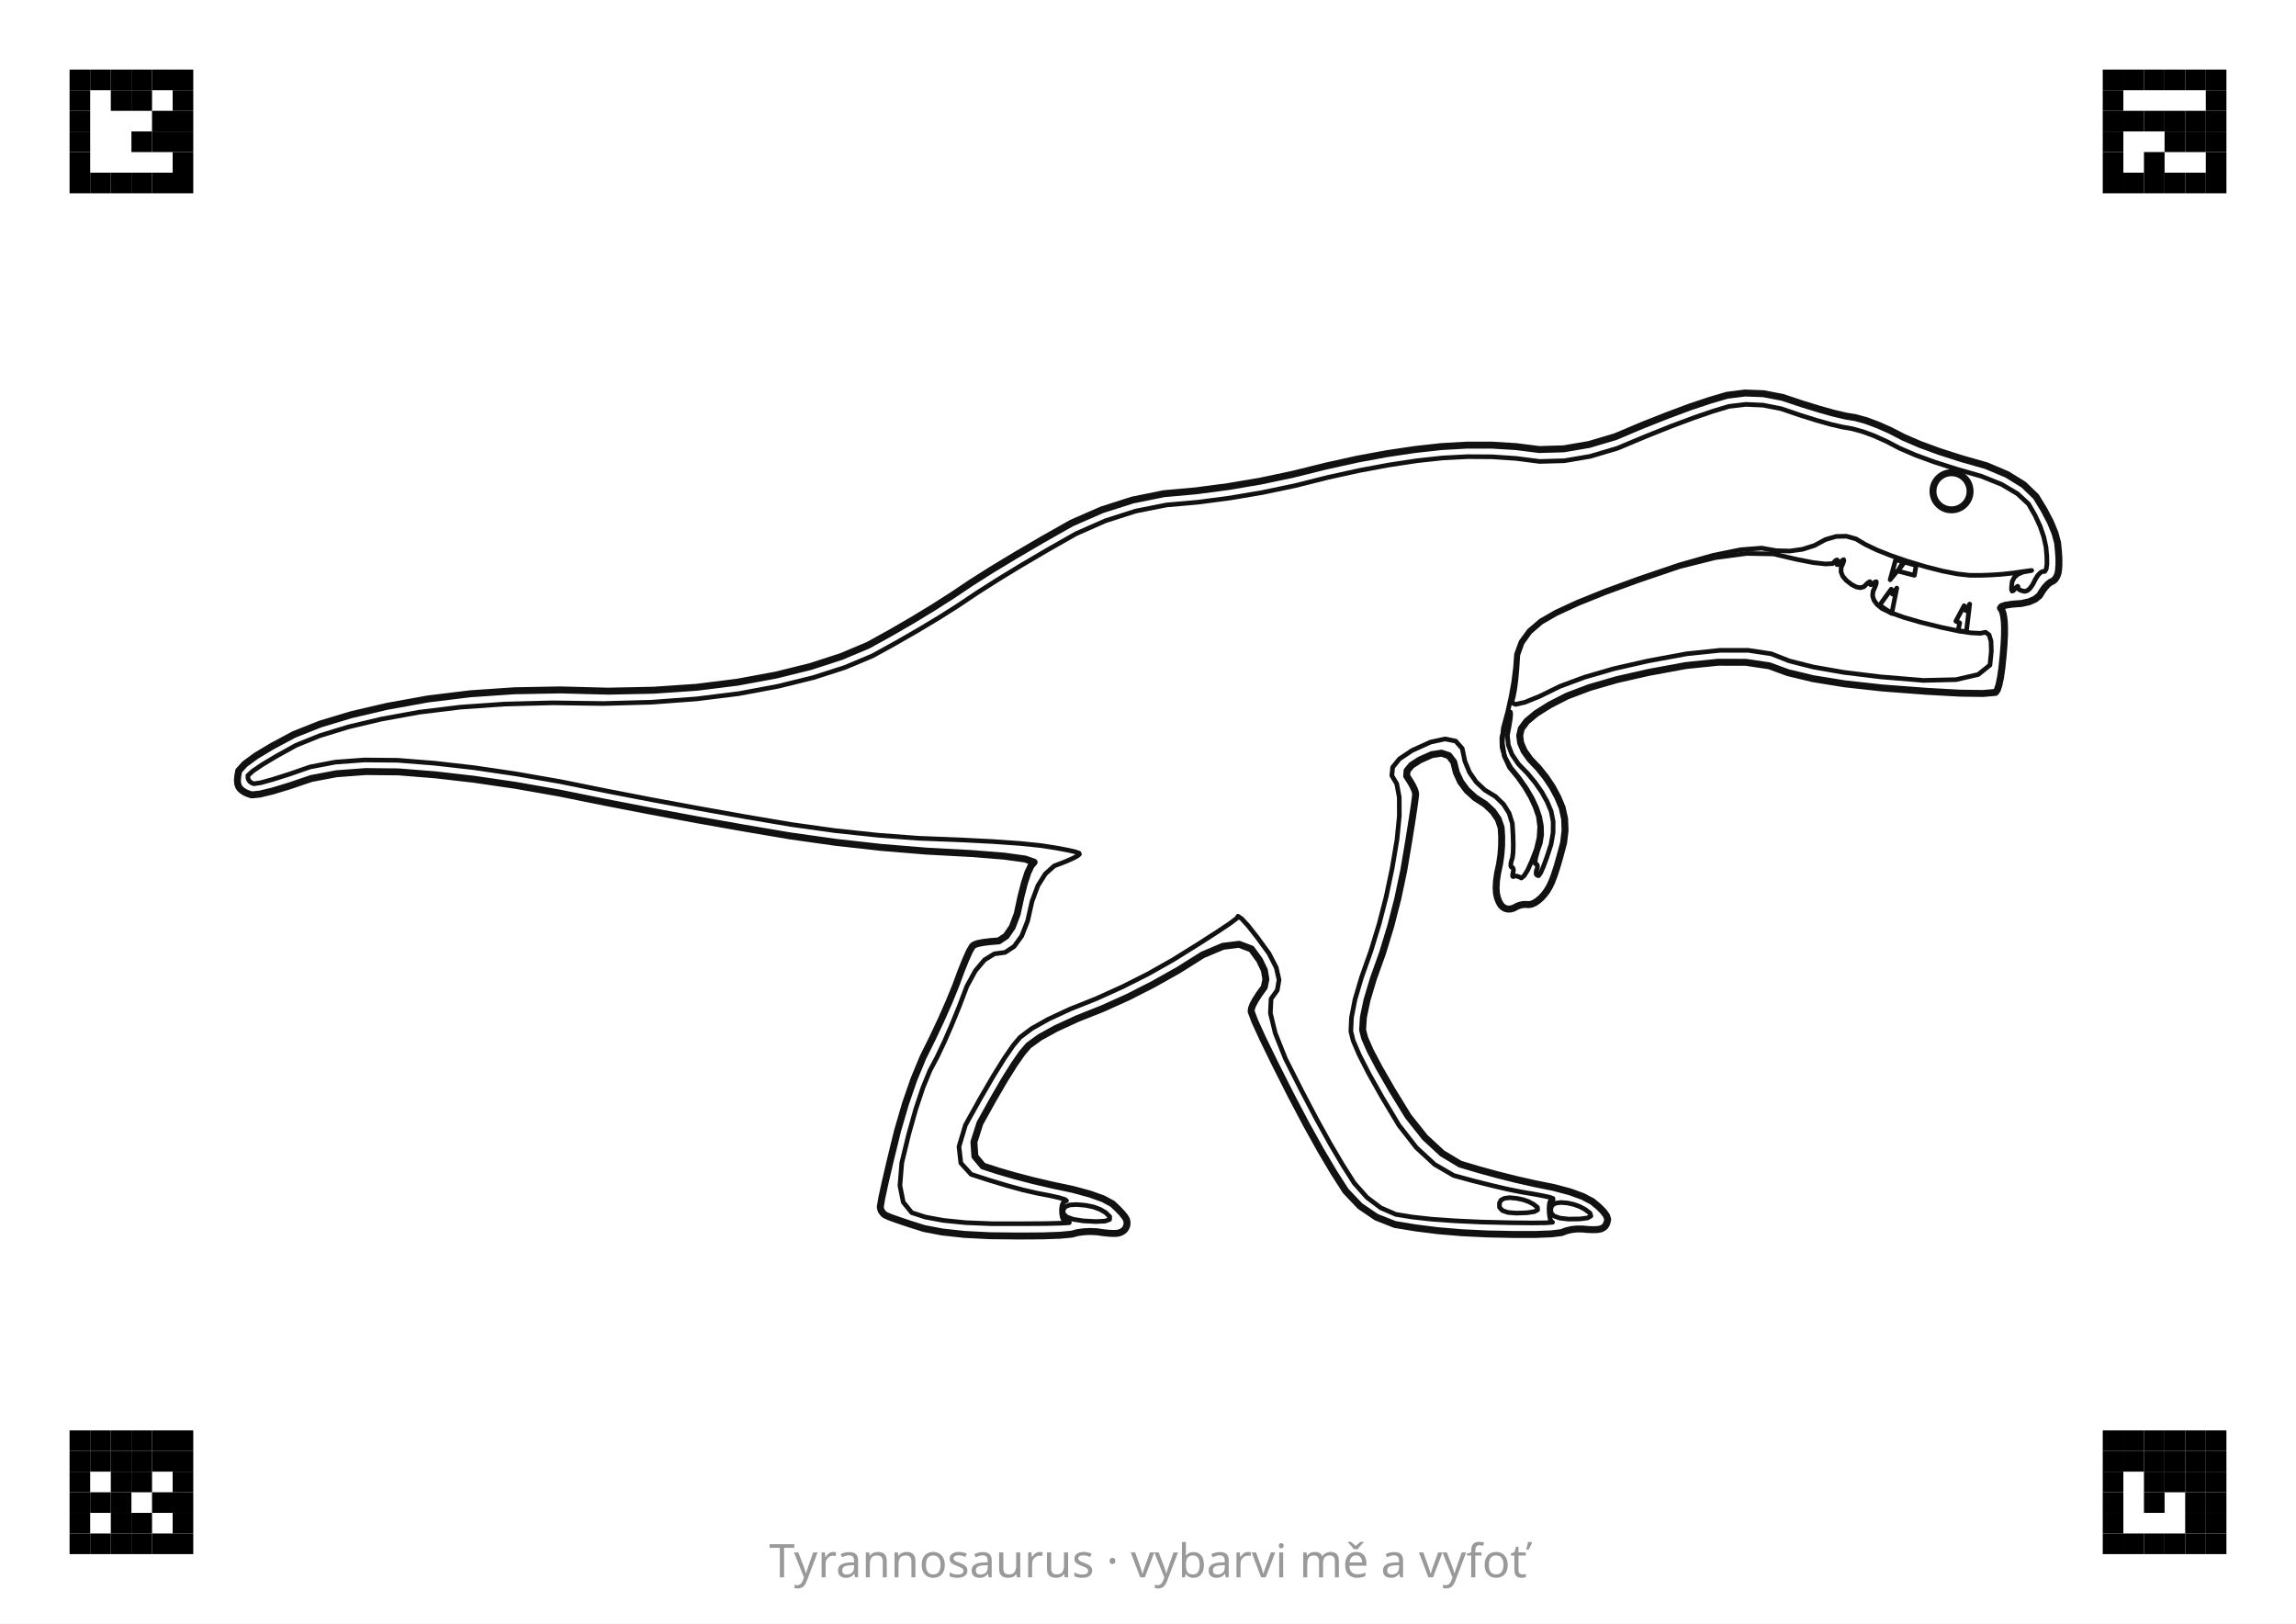
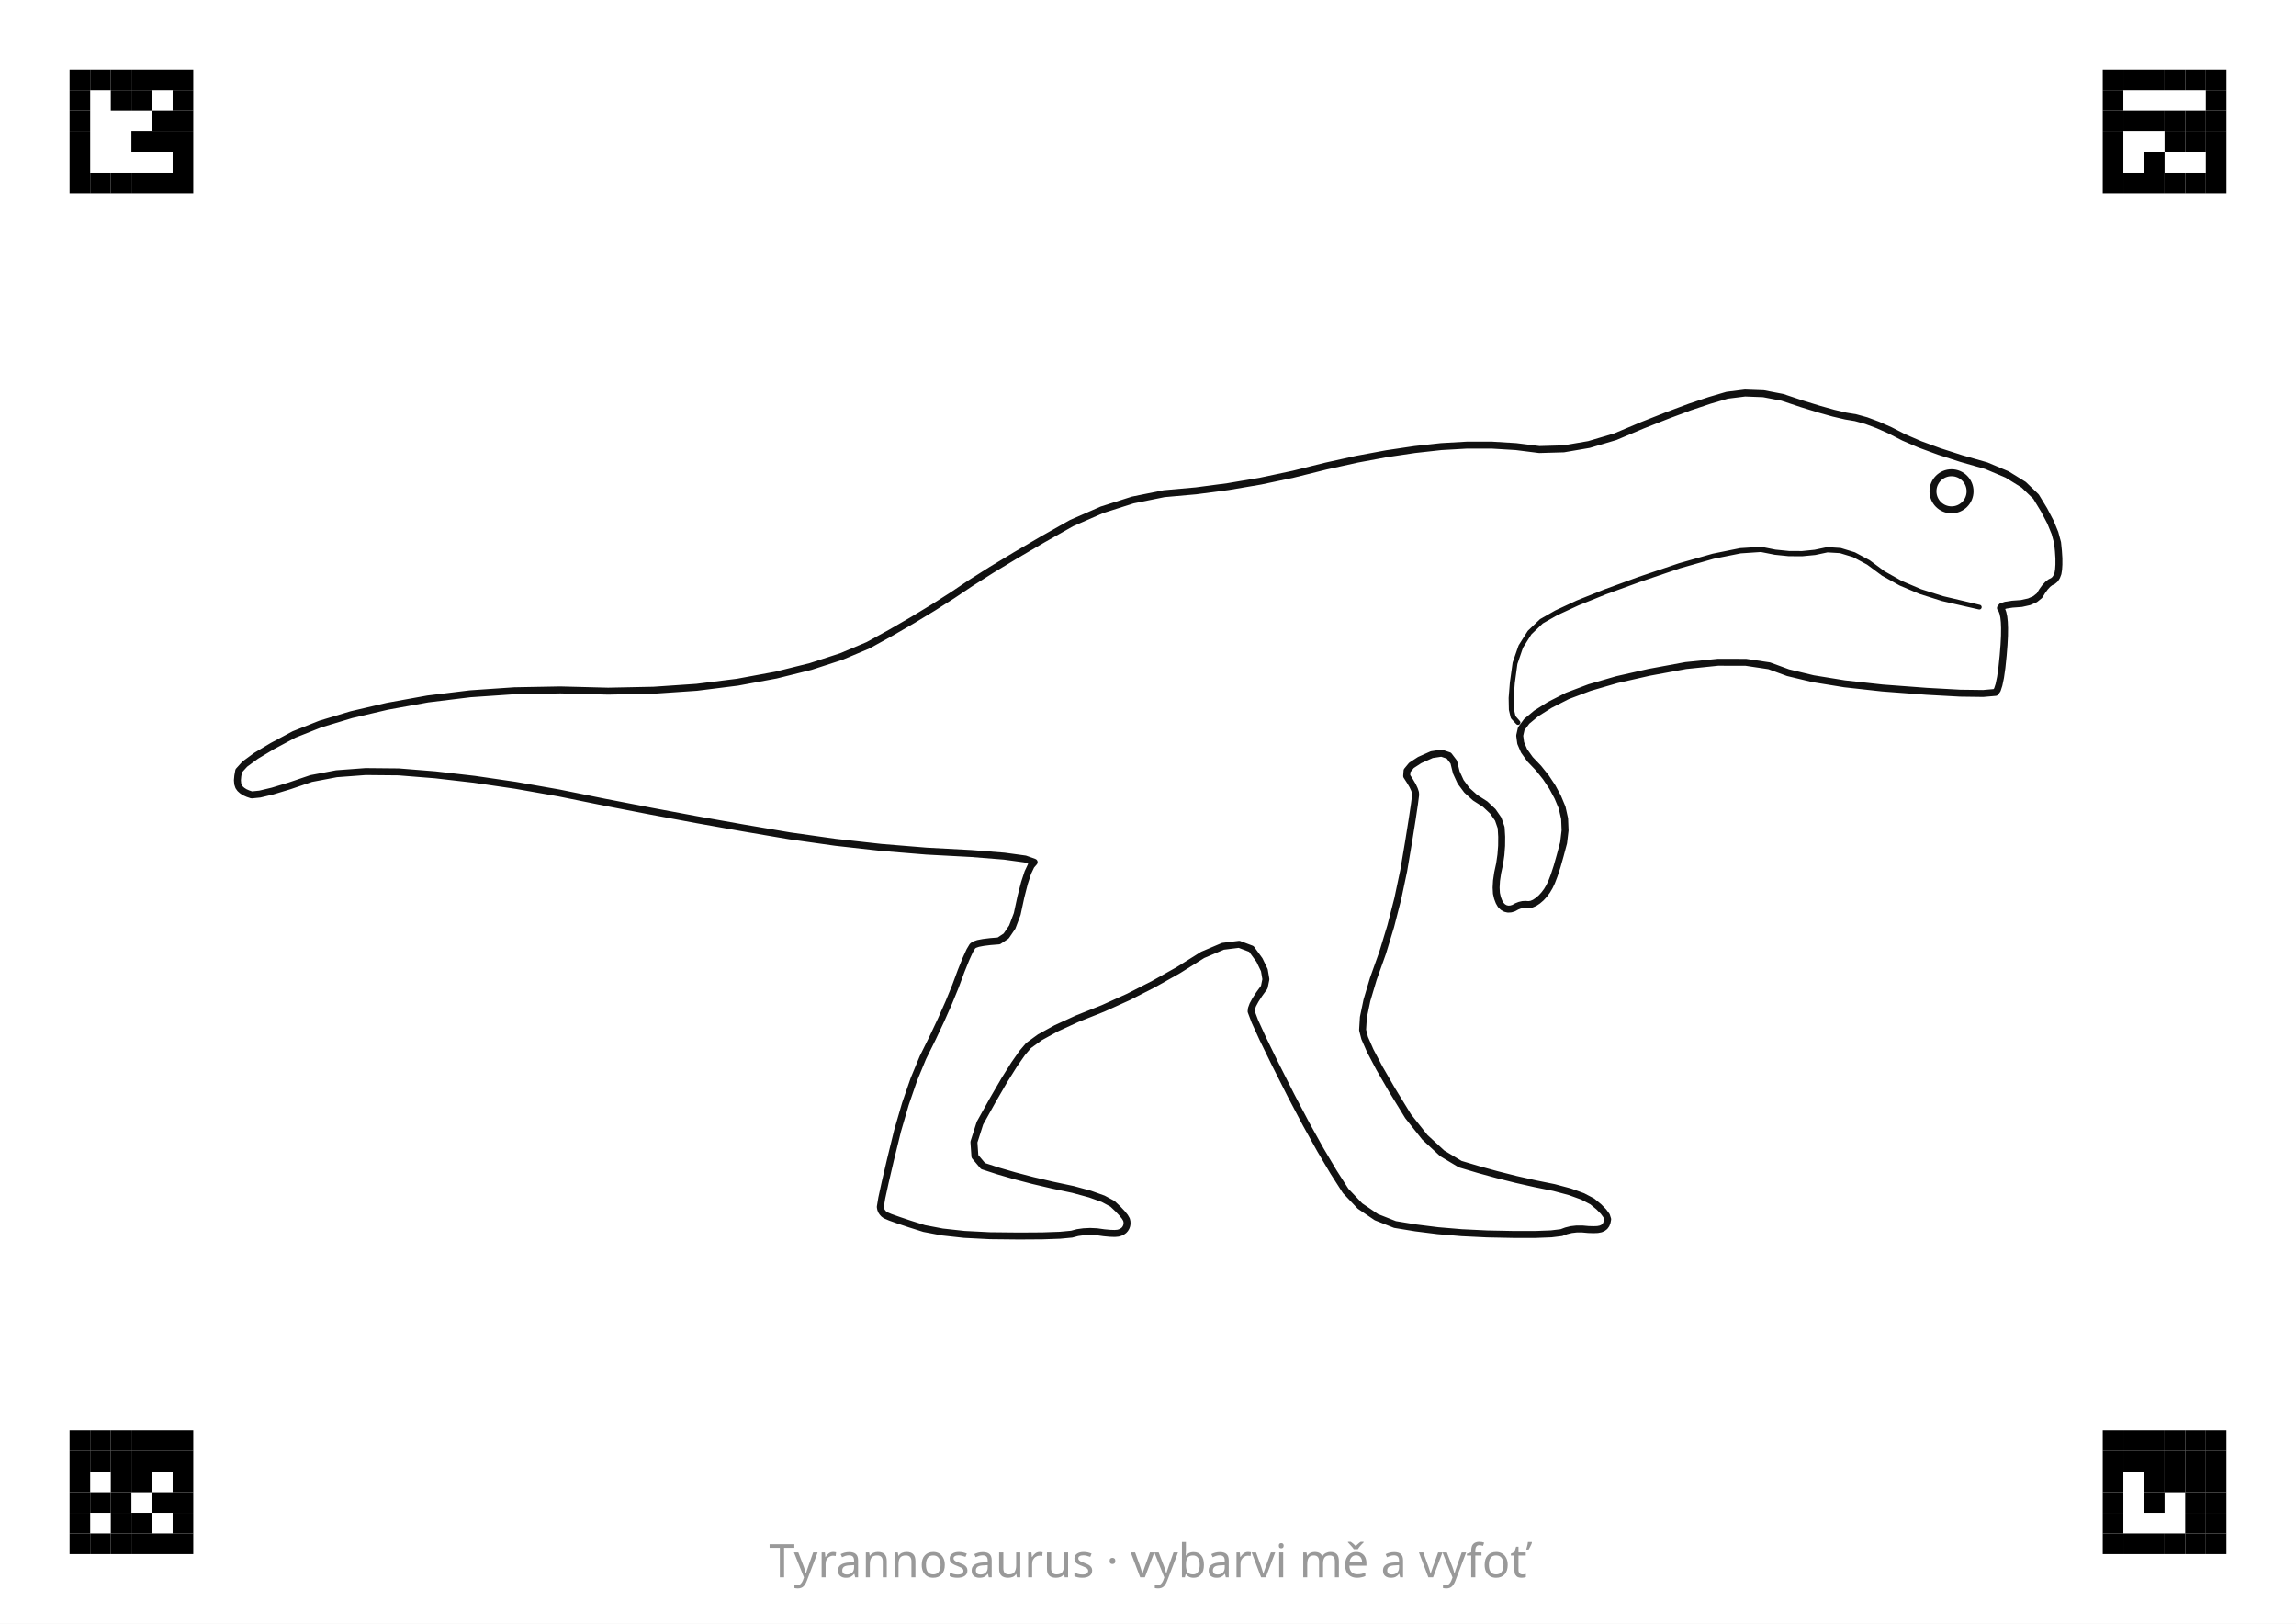
<svg xmlns="http://www.w3.org/2000/svg" width="297.0mm" height="210.0mm" viewBox="0 0 297.0 210.0">
  <rect width="100%" height="100%" fill="#fff" />
-   <polygon points="263.24,66.64 262.40,65.18 260.96,63.85 258.93,62.65 256.29,61.59 253.06,60.66 250.22,59.75 247.76,58.85 245.70,57.96 244.02,57.08 242.44,56.37 240.97,55.83 239.60,55.45 238.33,55.23 236.78,54.87 234.94,54.35 232.81,53.68 230.40,52.86 228.07,52.40 225.82,52.30 223.65,52.56 221.56,53.19 219.08,54.04 216.19,55.12 212.91,56.43 209.23,57.97 205.71,59.02 202.36,59.59 199.16,59.68 196.13,59.29 193.02,59.08 189.84,59.06 186.59,59.23 183.27,59.59 179.70,60.13 175.89,60.84 171.83,61.73 167.53,62.81 163.28,63.70 159.09,64.41 154.96,64.95 150.89,65.31 146.91,66.10 143.00,67.35 139.19,69.03 135.46,71.15 132.07,73.14 129.04,74.99 126.35,76.70 124.01,78.27 121.49,79.87 118.79,81.49 115.92,83.14 112.87,84.82 109.30,86.32 105.23,87.63 100.65,88.76 95.56,89.71 90.10,90.39 84.26,90.82 78.04,90.99 71.46,90.90 65.29,91.06 59.55,91.46 54.23,92.11 49.34,93.00 45.05,94.02 41.36,95.15 38.28,96.40 35.79,97.78 33.93,98.89 32.69,99.73 32.07,100.30 32.07,100.60 32.15,100.86 32.30,101.07 32.53,101.24 32.83,101.37 33.74,101.23 35.26,100.81 37.38,100.14 40.12,99.19 43.37,98.57 47.13,98.29 51.42,98.33 56.22,98.71 61.33,99.29 66.75,100.09 72.48,101.09 78.52,102.31 84.52,103.47 90.48,104.57 96.41,105.63 102.30,106.63 108.02,107.43 113.55,108.02 118.91,108.42 124.09,108.62 128.45,108.84 132.00,109.09 134.72,109.37 136.63,109.67 138.08,109.94 139.06,110.16 139.58,110.34 139.63,110.48 139.34,110.72 138.70,111.05 137.71,111.48 136.37,111.99 135.22,113.02 134.26,114.54 133.50,116.57 132.93,119.11 132.16,121.06 131.18,122.41 130.01,123.18 128.63,123.36 127.35,124.15 126.17,125.55 125.07,127.56 124.07,130.19 123.09,132.59 122.14,134.77 121.21,136.73 120.29,138.46 119.38,140.69 118.47,143.42 117.56,146.65 116.65,150.39 116.41,153.33 116.84,155.48 117.94,156.84 119.71,157.41 122.03,157.84 124.90,158.13 128.33,158.27 132.31,158.27 135.30,158.25 137.30,158.20 138.31,158.14 138.33,158.05 138.28,157.98 138.17,157.92 137.98,157.89 137.73,157.87 137.54,157.71 137.41,157.42 137.33,156.98 137.31,156.41 137.37,155.96 137.49,155.62 137.69,155.39 137.96,155.29 137.74,155.13 137.03,154.91 135.84,154.64 134.16,154.32 132.30,153.89 130.25,153.33 128.03,152.66 125.62,151.88 124.29,150.42 124.05,148.30 124.89,145.50 126.82,142.04 128.49,139.17 129.90,136.90 131.05,135.23 131.95,134.16 133.47,133.02 135.62,131.81 138.40,130.52 141.81,129.16 145.17,127.64 148.49,125.97 151.75,124.13 154.96,122.13 157.41,120.56 159.09,119.44 160.00,118.75 160.14,118.50 160.63,118.83 161.46,119.74 162.63,121.23 164.15,123.31 165.09,125.14 165.45,126.73 165.22,128.07 164.42,129.18 164.33,131.03 164.96,133.62 166.29,136.95 168.35,141.02 170.26,144.66 172.04,147.88 173.68,150.66 175.18,153.02 176.83,154.87 178.62,156.22 180.56,157.06 182.65,157.40 185.17,157.68 188.13,157.89 191.52,158.05 195.34,158.14 198.17,158.17 200.00,158.15 200.83,158.08 200.67,157.96 200.54,157.71 200.46,157.35 200.40,156.86 200.38,156.25 200.41,155.79 200.47,155.48 200.57,155.31 200.71,155.30 200.82,155.26 200.88,155.19 200.90,155.11 200.88,155.00 200.47,154.85 199.66,154.67 198.45,154.44 196.84,154.17 195.00,153.80 192.92,153.31 190.60,152.73 188.04,152.03 185.58,150.60 183.22,148.43 180.95,145.52 178.77,141.88 177.06,138.84 175.82,136.41 175.04,134.59 174.74,133.38 174.82,131.61 175.27,129.30 176.11,126.44 177.32,123.03 178.39,119.54 179.31,115.97 180.08,112.31 180.71,108.58 181.01,105.52 181.00,103.11 180.68,101.38 180.04,100.31 180.15,99.23 181.03,98.15 182.66,97.06 185.05,95.98 186.93,95.57 188.30,95.85 189.15,96.81 189.49,98.45 190.09,99.89 190.95,101.13 192.06,102.17 193.44,103.01 194.49,104.02 195.22,105.19 195.63,106.52 195.72,108.02 195.75,109.26 195.73,110.23 195.64,110.94 195.50,111.39 195.43,111.73 195.43,111.98 195.50,112.14 195.64,112.19 195.73,112.31 195.77,112.48 195.75,112.73 195.68,113.03 195.66,113.24 195.68,113.35 195.76,113.38 195.88,113.31 196.05,113.29 196.25,113.32 196.50,113.41 196.79,113.56 197.15,113.27 197.60,112.56 198.12,111.41 198.73,109.84 199.08,108.35 199.17,106.94 199.00,105.61 198.57,104.36 197.98,103.10 197.23,101.82 196.32,100.53 195.25,99.23 194.58,97.73 194.33,96.04 194.47,94.16 195.03,92.09 195.47,90.10 195.81,88.19 196.04,86.36 196.17,84.61 196.75,83.02 197.80,81.58 199.30,80.30 201.27,79.17 204.04,77.89 207.63,76.44 212.04,74.83 217.25,73.06 221.63,71.82 225.17,71.10 227.88,70.89 229.76,71.22 231.52,71.27 233.17,71.04 234.71,70.55 236.14,69.78 237.51,69.38 238.83,69.35 240.08,69.70 241.28,70.41 242.78,71.13 244.59,71.85 246.71,72.58 249.14,73.31 251.31,73.86 253.21,74.23 254.85,74.41 256.22,74.41 257.60,74.36 258.97,74.27 260.35,74.12 261.72,73.92 262.54,73.81 262.81,73.78 262.53,73.84 261.69,73.98 261.04,74.26 260.57,74.66 260.29,75.19 260.21,75.85 260.20,76.27 260.28,76.45 260.45,76.39 260.70,76.08 260.88,75.89 261.00,75.82 261.04,75.87 261.03,76.03 261.10,76.17 261.27,76.30 261.54,76.40 261.89,76.49 262.25,76.39 262.59,76.10 262.94,75.61 263.28,74.93 263.60,74.42 263.92,74.08 264.21,73.91 264.50,73.91 264.69,73.60 264.78,72.96 264.77,72.01 264.66,70.74 264.37,69.43 263.90,68.06" fill="none" stroke="#111" stroke-width="0.6" stroke-linejoin="round" />
-   <polygon points="199.15,90.06 201.78,88.77 204.99,87.58 208.79,86.48 213.19,85.48 218.17,84.56 222.49,84.11 226.14,84.11 229.13,84.56 231.45,85.48 234.58,86.27 238.51,86.96 243.26,87.54 248.81,88.00 253.02,87.90 255.89,87.24 257.41,86.02 257.59,84.23 257.55,82.93 257.30,82.11 256.84,81.77 256.16,81.91 254.98,81.85 253.30,81.60 251.13,81.14 248.45,80.48 246.28,79.85 244.62,79.26 243.46,78.71 242.82,78.19 242.41,77.64 242.23,77.07 242.29,76.48 242.57,75.85 242.71,75.44 242.71,75.24 242.57,75.26 242.29,75.49 242.08,75.61 241.96,75.62 241.91,75.52 241.95,75.31 241.88,75.23 241.72,75.31 241.46,75.52 241.11,75.88 240.67,76.01 240.14,75.92 239.53,75.61 238.83,75.07 238.37,74.53 238.15,73.98 238.16,73.41 238.41,72.84 238.52,72.50 238.48,72.38 238.30,72.49 237.98,72.83 237.76,73.01 237.63,73.03 237.61,72.89 237.68,72.58 237.66,72.43 237.55,72.43 237.36,72.58 237.07,72.89 236.13,72.94 234.54,72.76 232.30,72.32 229.41,71.64 225.94,71.58 221.88,72.12 217.25,73.28 212.04,75.05 207.64,76.65 204.07,78.09 201.32,79.36 199.39,80.47 197.92,81.73 196.90,83.14 196.34,84.70 196.23,86.41 196.10,87.89 195.94,89.12 195.75,90.11 195.54,90.86 196.03,91.10 197.24,90.83" fill="none" stroke="#111" stroke-width="0.6" stroke-linejoin="round" />
-   <polygon points="244.50,74.98 245.43,73.84 247.64,74.41 247.86,73.13 246.36,72.70 245.50,73.84 246.21,72.63 245.21,72.41" fill="none" stroke="#111" stroke-width="0.6" stroke-linejoin="round" />
-   <polygon points="245.36,76.06 244.79,76.84 244.64,76.20 243.14,78.27 244.71,79.34" fill="none" stroke="#111" stroke-width="0.6" stroke-linejoin="round" />
-   <polygon points="254.79,78.13 254.29,78.98 254.07,78.34 253.00,80.34 253.50,80.56 253.29,81.56 254.36,81.70" fill="none" stroke="#111" stroke-width="0.6" stroke-linejoin="round" />
-   <polygon points="195.38,92.09 195.26,92.16 195.08,92.53 194.86,93.19 194.59,94.14 194.27,95.39 194.30,96.67 194.68,97.96 195.42,99.28 196.51,100.62 197.43,101.93 198.18,103.20 198.76,104.45 199.17,105.66 199.39,106.83 199.42,107.96 199.25,109.04 198.89,110.07 198.67,110.86 198.57,111.41 198.60,111.71 198.76,111.76 198.85,111.88 198.88,112.07 198.84,112.32 198.73,112.64 198.70,112.90 198.73,113.09 198.84,113.21 199.02,113.26 199.29,112.89 199.64,112.10 200.09,110.88 200.63,109.23 200.90,107.69 200.91,106.26 200.65,104.92 200.13,103.69 199.45,102.46 198.60,101.24 197.59,100.02 196.41,98.81 195.58,97.58 195.11,96.35 194.99,95.11 195.22,93.86 195.37,92.94 195.42,92.35" fill="none" stroke="#111" stroke-width="0.6" stroke-linejoin="round" />
-   <polygon points="193.96,155.60 193.97,156.15 194.34,156.56 195.05,156.81 196.12,156.90 197.53,156.85 198.46,156.71 198.90,156.48 198.87,156.15 198.35,155.74 197.73,155.41 197.02,155.16 196.21,154.99 195.29,154.90 194.62,154.98 194.17,155.21" fill="none" stroke="#111" stroke-width="0.6" stroke-linejoin="round" />
-   <polygon points="200.60,156.27 200.62,156.84 201.00,157.27 201.76,157.54 202.89,157.67 204.39,157.65 205.36,157.52 205.79,157.27 205.68,156.90 205.04,156.42 204.33,156.04 203.58,155.77 202.76,155.59 201.88,155.52 201.23,155.61 200.80,155.86" fill="none" stroke="#111" stroke-width="0.6" stroke-linejoin="round" />
-   <polygon points="137.53,156.43 137.54,156.97 137.98,157.39 138.84,157.70 140.12,157.90 141.81,157.99 142.95,157.93 143.53,157.72 143.55,157.35 143.02,156.83 142.32,156.42 141.46,156.10 140.45,155.89 139.27,155.79 138.39,155.84 137.81,156.06" fill="none" stroke="#111" stroke-width="0.6" stroke-linejoin="round" />
+   <polygon points="254.45,78.14 251.27,77.39 248.40,76.48 245.85,75.39 243.61,74.13 241.68,72.70 239.83,71.71 238.06,71.17 236.38,71.06 234.77,71.40 233.11,71.57 231.39,71.56 229.62,71.38 227.80,71.02 225.13,71.19 221.62,71.90 217.25,73.14 212.04,74.90 207.64,76.51 204.07,77.94 201.32,79.22 199.39,80.32 197.86,81.78 196.71,83.60 195.96,85.76 195.61,88.28 195.45,90.28 195.48,91.77 195.71,92.75 196.14,93.22 196.36,93.45 196.37,93.45 196.17,93.22 195.76,92.75 195.54,91.78 195.50,90.30 195.65,88.31 195.99,85.81 196.73,83.65 197.86,81.85 199.39,80.39 201.32,79.29 204.07,78.02 207.64,76.58 212.04,74.98 217.25,73.21 221.62,71.97 225.13,71.27 227.80,71.09 229.62,71.45 231.39,71.63 233.11,71.64 234.77,71.48 236.38,71.14 238.06,71.24 239.83,71.78 241.68,72.77 243.61,74.20 245.85,75.45 248.40,76.53 251.27,77.44 254.45,78.17 256.04,78.53 256.04,78.52" fill="none" stroke="#111" stroke-width="0.6" stroke-linejoin="round" />
  <polygon points="264.42,65.96 263.37,64.23 261.77,62.69 259.62,61.36 256.94,60.23 253.71,59.31 250.85,58.39 248.37,57.48 246.26,56.57 244.53,55.68 242.91,54.96 241.41,54.40 240.03,54.02 238.76,53.81 237.18,53.44 235.29,52.91 233.08,52.23 230.56,51.39 228.11,50.92 225.73,50.83 223.41,51.12 221.16,51.78 218.59,52.64 215.70,53.72 212.48,54.99 208.95,56.48 205.54,57.49 202.26,58.05 199.12,58.14 196.10,57.76 192.98,57.57 189.75,57.57 186.43,57.76 183.00,58.14 179.37,58.68 175.54,59.39 171.51,60.28 167.28,61.33 163.07,62.22 158.88,62.93 154.71,63.48 150.57,63.85 146.51,64.67 142.53,65.94 138.62,67.65 134.80,69.81 131.35,71.83 128.27,73.69 125.56,75.41 123.22,76.98 120.73,78.57 118.08,80.18 115.27,81.81 112.30,83.45 108.83,84.91 104.86,86.20 100.38,87.31 95.40,88.23 90.12,88.89 84.54,89.27 78.66,89.39 72.48,89.23 66.54,89.34 60.82,89.73 55.34,90.40 50.09,91.35 45.46,92.43 41.44,93.64 38.04,94.99 35.25,96.48 33.13,97.75 31.67,98.82 30.88,99.69 30.76,100.35 30.71,100.91 30.75,101.38 30.87,101.74 31.06,102.01 31.33,102.25 31.67,102.47 32.08,102.65 32.56,102.81 33.62,102.70 35.25,102.31 37.46,101.64 40.25,100.69 43.53,100.07 47.29,99.79 51.55,99.83 56.30,100.21 61.35,100.79 66.69,101.57 72.32,102.56 78.25,103.76 84.20,104.91 90.16,106.02 96.14,107.08 102.14,108.10 108.09,108.94 114.00,109.60 119.85,110.08 125.65,110.39 129.91,110.73 132.61,111.10 133.77,111.51 133.38,111.96 132.96,112.85 132.52,114.19 132.06,115.98 131.58,118.21 130.94,119.90 130.15,121.06 129.20,121.69 128.09,121.78 127.20,121.89 126.52,122.02 126.05,122.18 125.80,122.36 125.43,122.98 124.94,124.06 124.33,125.57 123.60,127.54 122.74,129.64 121.75,131.88 120.63,134.26 119.38,136.78 118.21,139.61 117.12,142.77 116.11,146.23 115.18,150.02 114.50,152.93 114.06,154.95 113.87,156.10 113.92,156.37 114.01,156.61 114.15,156.82 114.32,157.01 114.54,157.17 115.17,157.44 116.21,157.81 117.67,158.30 119.54,158.89 121.90,159.34 124.73,159.65 128.04,159.82 131.82,159.86 134.85,159.84 137.12,159.76 138.62,159.62 139.38,159.42 140.17,159.31 141.01,159.27 141.89,159.31 142.82,159.44 143.59,159.51 144.20,159.53 144.64,159.49 144.93,159.40 145.17,159.28 145.38,159.13 145.54,158.95 145.67,158.73 145.75,158.51 145.79,158.27 145.78,158.01 145.72,157.74 145.51,157.38 145.13,156.91 144.60,156.35 143.90,155.69 142.71,155.05 141.01,154.44 138.81,153.84 136.12,153.27 133.60,152.68 131.27,152.07 129.13,151.45 127.16,150.81 126.11,149.56 125.98,147.71 126.76,145.26 128.46,142.21 129.93,139.68 131.19,137.67 132.23,136.18 133.05,135.22 134.51,134.16 136.60,133.01 139.32,131.76 142.68,130.42 145.98,128.93 149.23,127.27 152.43,125.47 155.57,123.50 158.19,122.39 160.29,122.13 161.87,122.73 162.92,124.17 163.55,125.48 163.75,126.65 163.54,127.68 162.89,128.57 162.40,129.33 162.06,129.96 161.88,130.45 161.84,130.81 162.33,132.11 163.36,134.36 164.92,137.56 167.01,141.70 168.97,145.42 170.80,148.71 172.50,151.58 174.07,154.03 175.92,155.98 178.04,157.42 180.45,158.37 183.13,158.81 186.00,159.17 189.08,159.43 192.37,159.59 195.85,159.66 198.61,159.66 200.66,159.58 201.98,159.42 202.59,159.19 203.24,159.03 203.94,158.95 204.68,158.95 205.46,159.02 206.13,159.04 206.66,159.02 207.07,158.94 207.36,158.81 207.59,158.63 207.77,158.38 207.89,158.06 207.96,157.69 207.81,157.23 207.42,156.70 206.81,156.08 205.97,155.39 204.73,154.74 203.08,154.14 201.02,153.59 198.55,153.09 196.11,152.54 193.68,151.93 191.27,151.27 188.88,150.56 186.56,149.17 184.32,147.10 182.15,144.37 180.06,140.96 178.43,138.14 177.25,135.90 176.53,134.26 176.26,133.21 176.36,131.58 176.82,129.37 177.65,126.59 178.85,123.23 179.90,119.78 180.81,116.24 181.58,112.60 182.21,108.87 182.67,105.99 182.97,103.98 183.12,102.81 183.10,102.51 182.97,102.11 182.74,101.62 182.40,101.04 181.96,100.36 182.01,99.68 182.58,98.99 183.64,98.30 185.21,97.60 186.47,97.41 187.42,97.73 188.05,98.56 188.38,99.90 188.94,101.12 189.75,102.21 190.81,103.17 192.12,104.01 193.11,104.94 193.80,105.94 194.18,107.04 194.25,108.22 194.24,109.39 194.15,110.56 193.98,111.73 193.73,112.89 193.58,113.91 193.53,114.79 193.57,115.54 193.71,116.14 193.90,116.64 194.13,117.04 194.41,117.32 194.73,117.50 195.07,117.58 195.43,117.56 195.80,117.45 196.20,117.23 196.58,117.08 196.97,116.99 197.35,116.97 197.72,117.00 198.11,116.94 198.51,116.77 198.93,116.49 199.36,116.12 199.75,115.69 200.11,115.21 200.43,114.67 200.71,114.08 201.04,113.22 201.41,112.09 201.81,110.68 202.26,109.00 202.45,107.40 202.39,105.89 202.07,104.45 201.50,103.09 200.80,101.79 199.97,100.54 199.01,99.34 197.92,98.20 197.15,97.12 196.71,96.10 196.58,95.14 196.78,94.25 197.49,93.29 198.72,92.27 200.47,91.17 202.74,90.01 205.63,88.92 209.15,87.90 213.29,86.96 218.06,86.08 222.25,85.65 225.84,85.66 228.86,86.11 231.29,87.00 234.54,87.78 238.61,88.44 243.50,88.98 249.21,89.41 253.56,89.65 256.53,89.69 258.13,89.55 258.37,89.21 258.58,88.56 258.78,87.60 258.96,86.34 259.12,84.77 259.23,83.39 259.29,82.22 259.30,81.23 259.27,80.45 259.20,79.80 259.09,79.28 258.95,78.89 258.77,78.64 258.93,78.44 259.44,78.27 260.29,78.14 261.49,78.05 262.48,77.83 263.25,77.49 263.82,77.03 264.18,76.44 264.53,75.96 264.88,75.58 265.22,75.31 265.56,75.15 265.84,74.91 266.05,74.58 266.21,74.16 266.29,73.66 266.33,73.02 266.33,72.22 266.27,71.28 266.16,70.19 265.82,68.94 265.24,67.53" fill="none" stroke="#111" stroke-width="0.9" stroke-linejoin="round" />
  <circle cx="252.44" cy="63.54" r="2.40" fill="none" stroke="#111" stroke-width="0.9" />
  <rect x="9.000" y="9.000" width="2.667" height="2.667" fill="#000" />
  <rect x="11.667" y="9.000" width="2.667" height="2.667" fill="#000" />
  <rect x="14.333" y="9.000" width="2.667" height="2.667" fill="#000" />
  <rect x="17.000" y="9.000" width="2.667" height="2.667" fill="#000" />
  <rect x="19.667" y="9.000" width="2.667" height="2.667" fill="#000" />
  <rect x="22.333" y="9.000" width="2.667" height="2.667" fill="#000" />
  <rect x="9.000" y="11.667" width="2.667" height="2.667" fill="#000" />
  <rect x="14.333" y="11.667" width="2.667" height="2.667" fill="#000" />
  <rect x="17.000" y="11.667" width="2.667" height="2.667" fill="#000" />
  <rect x="22.333" y="11.667" width="2.667" height="2.667" fill="#000" />
  <rect x="9.000" y="14.333" width="2.667" height="2.667" fill="#000" />
  <rect x="19.667" y="14.333" width="2.667" height="2.667" fill="#000" />
  <rect x="22.333" y="14.333" width="2.667" height="2.667" fill="#000" />
  <rect x="9.000" y="17.000" width="2.667" height="2.667" fill="#000" />
  <rect x="17.000" y="17.000" width="2.667" height="2.667" fill="#000" />
  <rect x="19.667" y="17.000" width="2.667" height="2.667" fill="#000" />
  <rect x="22.333" y="17.000" width="2.667" height="2.667" fill="#000" />
  <rect x="9.000" y="19.667" width="2.667" height="2.667" fill="#000" />
  <rect x="22.333" y="19.667" width="2.667" height="2.667" fill="#000" />
  <rect x="9.000" y="22.333" width="2.667" height="2.667" fill="#000" />
  <rect x="11.667" y="22.333" width="2.667" height="2.667" fill="#000" />
  <rect x="14.333" y="22.333" width="2.667" height="2.667" fill="#000" />
  <rect x="17.000" y="22.333" width="2.667" height="2.667" fill="#000" />
  <rect x="19.667" y="22.333" width="2.667" height="2.667" fill="#000" />
  <rect x="22.333" y="22.333" width="2.667" height="2.667" fill="#000" />
  <rect x="272.000" y="9.000" width="2.667" height="2.667" fill="#000" />
  <rect x="274.667" y="9.000" width="2.667" height="2.667" fill="#000" />
  <rect x="277.333" y="9.000" width="2.667" height="2.667" fill="#000" />
  <rect x="280.000" y="9.000" width="2.667" height="2.667" fill="#000" />
  <rect x="282.667" y="9.000" width="2.667" height="2.667" fill="#000" />
  <rect x="285.333" y="9.000" width="2.667" height="2.667" fill="#000" />
  <rect x="272.000" y="11.667" width="2.667" height="2.667" fill="#000" />
  <rect x="285.333" y="11.667" width="2.667" height="2.667" fill="#000" />
  <rect x="272.000" y="14.333" width="2.667" height="2.667" fill="#000" />
  <rect x="274.667" y="14.333" width="2.667" height="2.667" fill="#000" />
  <rect x="277.333" y="14.333" width="2.667" height="2.667" fill="#000" />
  <rect x="280.000" y="14.333" width="2.667" height="2.667" fill="#000" />
  <rect x="282.667" y="14.333" width="2.667" height="2.667" fill="#000" />
  <rect x="285.333" y="14.333" width="2.667" height="2.667" fill="#000" />
  <rect x="272.000" y="17.000" width="2.667" height="2.667" fill="#000" />
  <rect x="280.000" y="17.000" width="2.667" height="2.667" fill="#000" />
  <rect x="282.667" y="17.000" width="2.667" height="2.667" fill="#000" />
  <rect x="285.333" y="17.000" width="2.667" height="2.667" fill="#000" />
  <rect x="272.000" y="19.667" width="2.667" height="2.667" fill="#000" />
  <rect x="277.333" y="19.667" width="2.667" height="2.667" fill="#000" />
  <rect x="285.333" y="19.667" width="2.667" height="2.667" fill="#000" />
  <rect x="272.000" y="22.333" width="2.667" height="2.667" fill="#000" />
  <rect x="274.667" y="22.333" width="2.667" height="2.667" fill="#000" />
  <rect x="277.333" y="22.333" width="2.667" height="2.667" fill="#000" />
  <rect x="280.000" y="22.333" width="2.667" height="2.667" fill="#000" />
  <rect x="282.667" y="22.333" width="2.667" height="2.667" fill="#000" />
  <rect x="285.333" y="22.333" width="2.667" height="2.667" fill="#000" />
  <rect x="272.000" y="185.000" width="2.667" height="2.667" fill="#000" />
  <rect x="274.667" y="185.000" width="2.667" height="2.667" fill="#000" />
  <rect x="277.333" y="185.000" width="2.667" height="2.667" fill="#000" />
  <rect x="280.000" y="185.000" width="2.667" height="2.667" fill="#000" />
  <rect x="282.667" y="185.000" width="2.667" height="2.667" fill="#000" />
  <rect x="285.333" y="185.000" width="2.667" height="2.667" fill="#000" />
  <rect x="272.000" y="187.667" width="2.667" height="2.667" fill="#000" />
  <rect x="274.667" y="187.667" width="2.667" height="2.667" fill="#000" />
  <rect x="277.333" y="187.667" width="2.667" height="2.667" fill="#000" />
  <rect x="280.000" y="187.667" width="2.667" height="2.667" fill="#000" />
  <rect x="282.667" y="187.667" width="2.667" height="2.667" fill="#000" />
  <rect x="285.333" y="187.667" width="2.667" height="2.667" fill="#000" />
  <rect x="272.000" y="190.333" width="2.667" height="2.667" fill="#000" />
  <rect x="277.333" y="190.333" width="2.667" height="2.667" fill="#000" />
  <rect x="280.000" y="190.333" width="2.667" height="2.667" fill="#000" />
  <rect x="282.667" y="190.333" width="2.667" height="2.667" fill="#000" />
  <rect x="285.333" y="190.333" width="2.667" height="2.667" fill="#000" />
  <rect x="272.000" y="193.000" width="2.667" height="2.667" fill="#000" />
  <rect x="277.333" y="193.000" width="2.667" height="2.667" fill="#000" />
  <rect x="282.667" y="193.000" width="2.667" height="2.667" fill="#000" />
  <rect x="285.333" y="193.000" width="2.667" height="2.667" fill="#000" />
  <rect x="272.000" y="195.667" width="2.667" height="2.667" fill="#000" />
  <rect x="282.667" y="195.667" width="2.667" height="2.667" fill="#000" />
  <rect x="285.333" y="195.667" width="2.667" height="2.667" fill="#000" />
  <rect x="272.000" y="198.333" width="2.667" height="2.667" fill="#000" />
  <rect x="274.667" y="198.333" width="2.667" height="2.667" fill="#000" />
  <rect x="277.333" y="198.333" width="2.667" height="2.667" fill="#000" />
  <rect x="280.000" y="198.333" width="2.667" height="2.667" fill="#000" />
  <rect x="282.667" y="198.333" width="2.667" height="2.667" fill="#000" />
  <rect x="285.333" y="198.333" width="2.667" height="2.667" fill="#000" />
  <rect x="9.000" y="185.000" width="2.667" height="2.667" fill="#000" />
  <rect x="11.667" y="185.000" width="2.667" height="2.667" fill="#000" />
  <rect x="14.333" y="185.000" width="2.667" height="2.667" fill="#000" />
  <rect x="17.000" y="185.000" width="2.667" height="2.667" fill="#000" />
  <rect x="19.667" y="185.000" width="2.667" height="2.667" fill="#000" />
  <rect x="22.333" y="185.000" width="2.667" height="2.667" fill="#000" />
  <rect x="9.000" y="187.667" width="2.667" height="2.667" fill="#000" />
  <rect x="11.667" y="187.667" width="2.667" height="2.667" fill="#000" />
  <rect x="14.333" y="187.667" width="2.667" height="2.667" fill="#000" />
  <rect x="17.000" y="187.667" width="2.667" height="2.667" fill="#000" />
  <rect x="19.667" y="187.667" width="2.667" height="2.667" fill="#000" />
  <rect x="22.333" y="187.667" width="2.667" height="2.667" fill="#000" />
  <rect x="9.000" y="190.333" width="2.667" height="2.667" fill="#000" />
  <rect x="14.333" y="190.333" width="2.667" height="2.667" fill="#000" />
  <rect x="17.000" y="190.333" width="2.667" height="2.667" fill="#000" />
  <rect x="22.333" y="190.333" width="2.667" height="2.667" fill="#000" />
  <rect x="9.000" y="193.000" width="2.667" height="2.667" fill="#000" />
  <rect x="11.667" y="193.000" width="2.667" height="2.667" fill="#000" />
  <rect x="14.333" y="193.000" width="2.667" height="2.667" fill="#000" />
  <rect x="19.667" y="193.000" width="2.667" height="2.667" fill="#000" />
  <rect x="22.333" y="193.000" width="2.667" height="2.667" fill="#000" />
  <rect x="9.000" y="195.667" width="2.667" height="2.667" fill="#000" />
  <rect x="14.333" y="195.667" width="2.667" height="2.667" fill="#000" />
  <rect x="17.000" y="195.667" width="2.667" height="2.667" fill="#000" />
  <rect x="22.333" y="195.667" width="2.667" height="2.667" fill="#000" />
  <rect x="9.000" y="198.333" width="2.667" height="2.667" fill="#000" />
  <rect x="11.667" y="198.333" width="2.667" height="2.667" fill="#000" />
  <rect x="14.333" y="198.333" width="2.667" height="2.667" fill="#000" />
  <rect x="17.000" y="198.333" width="2.667" height="2.667" fill="#000" />
  <rect x="19.667" y="198.333" width="2.667" height="2.667" fill="#000" />
  <rect x="22.333" y="198.333" width="2.667" height="2.667" fill="#000" />
  <text x="148.5" y="204.0" font-family="Verdana,sans-serif" font-size="6" fill="#999" text-anchor="middle">Tyrannosaurus · vybarvi mě a vyfoť</text>
</svg>
